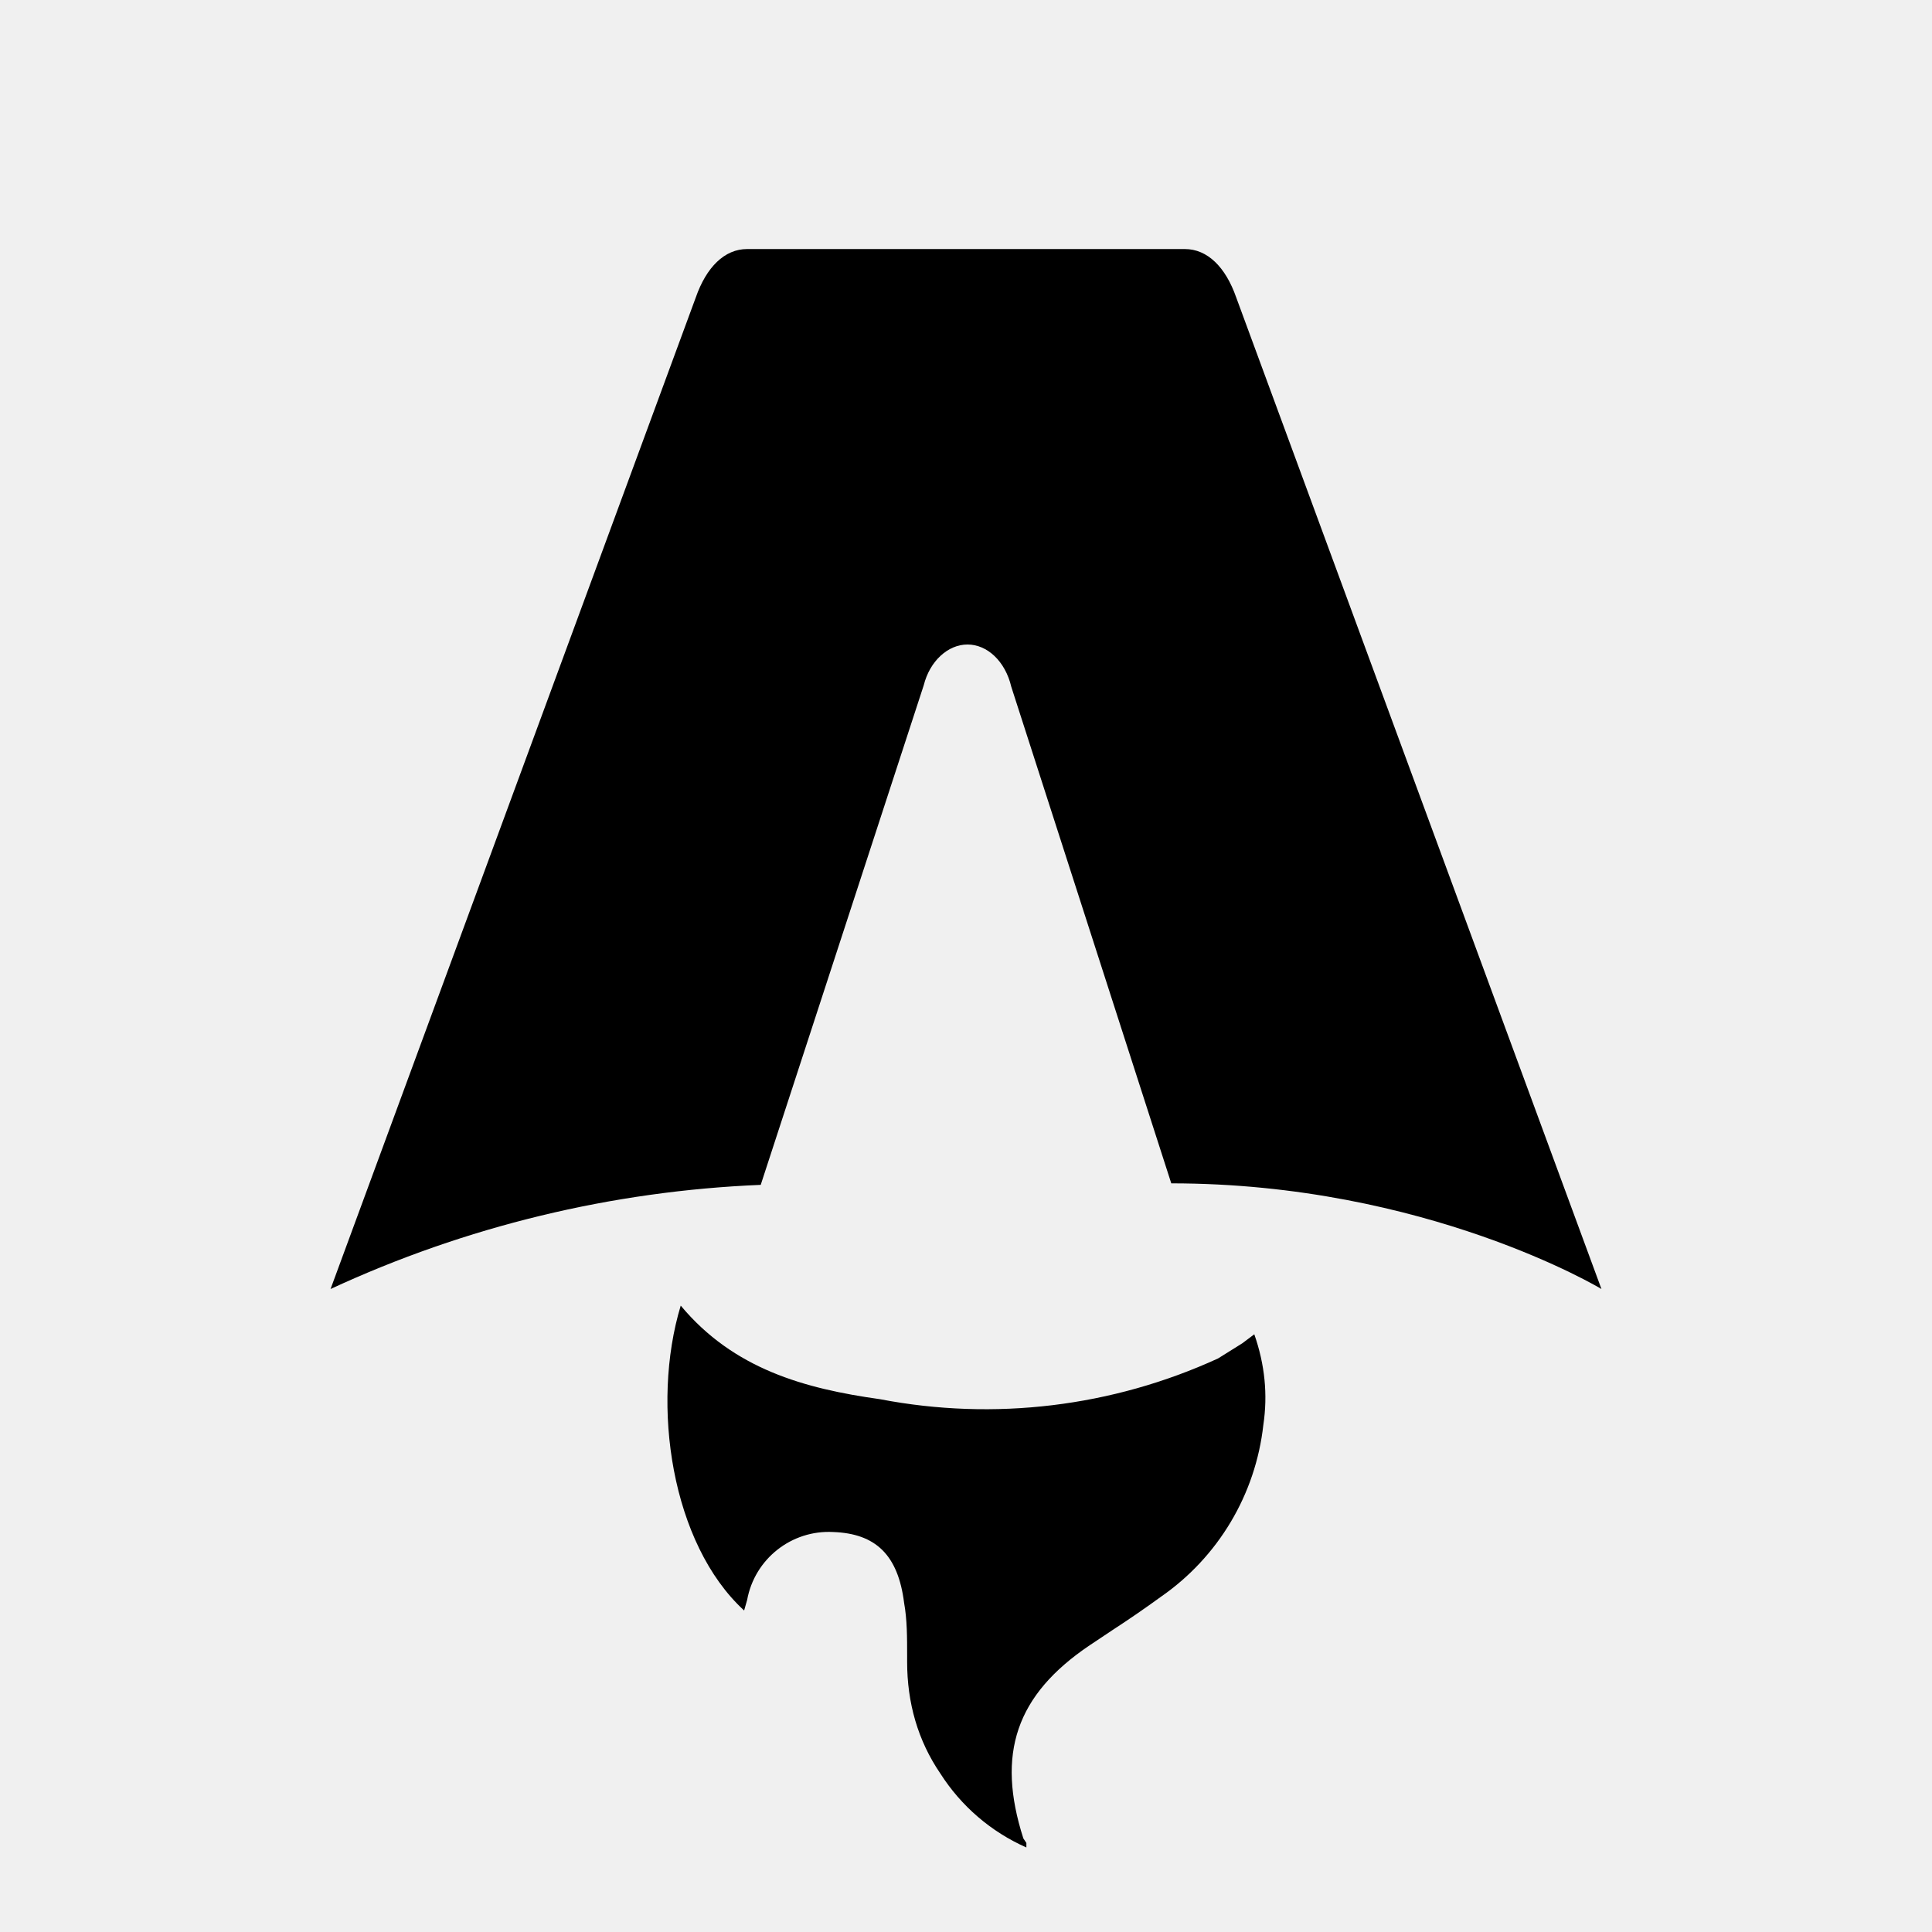
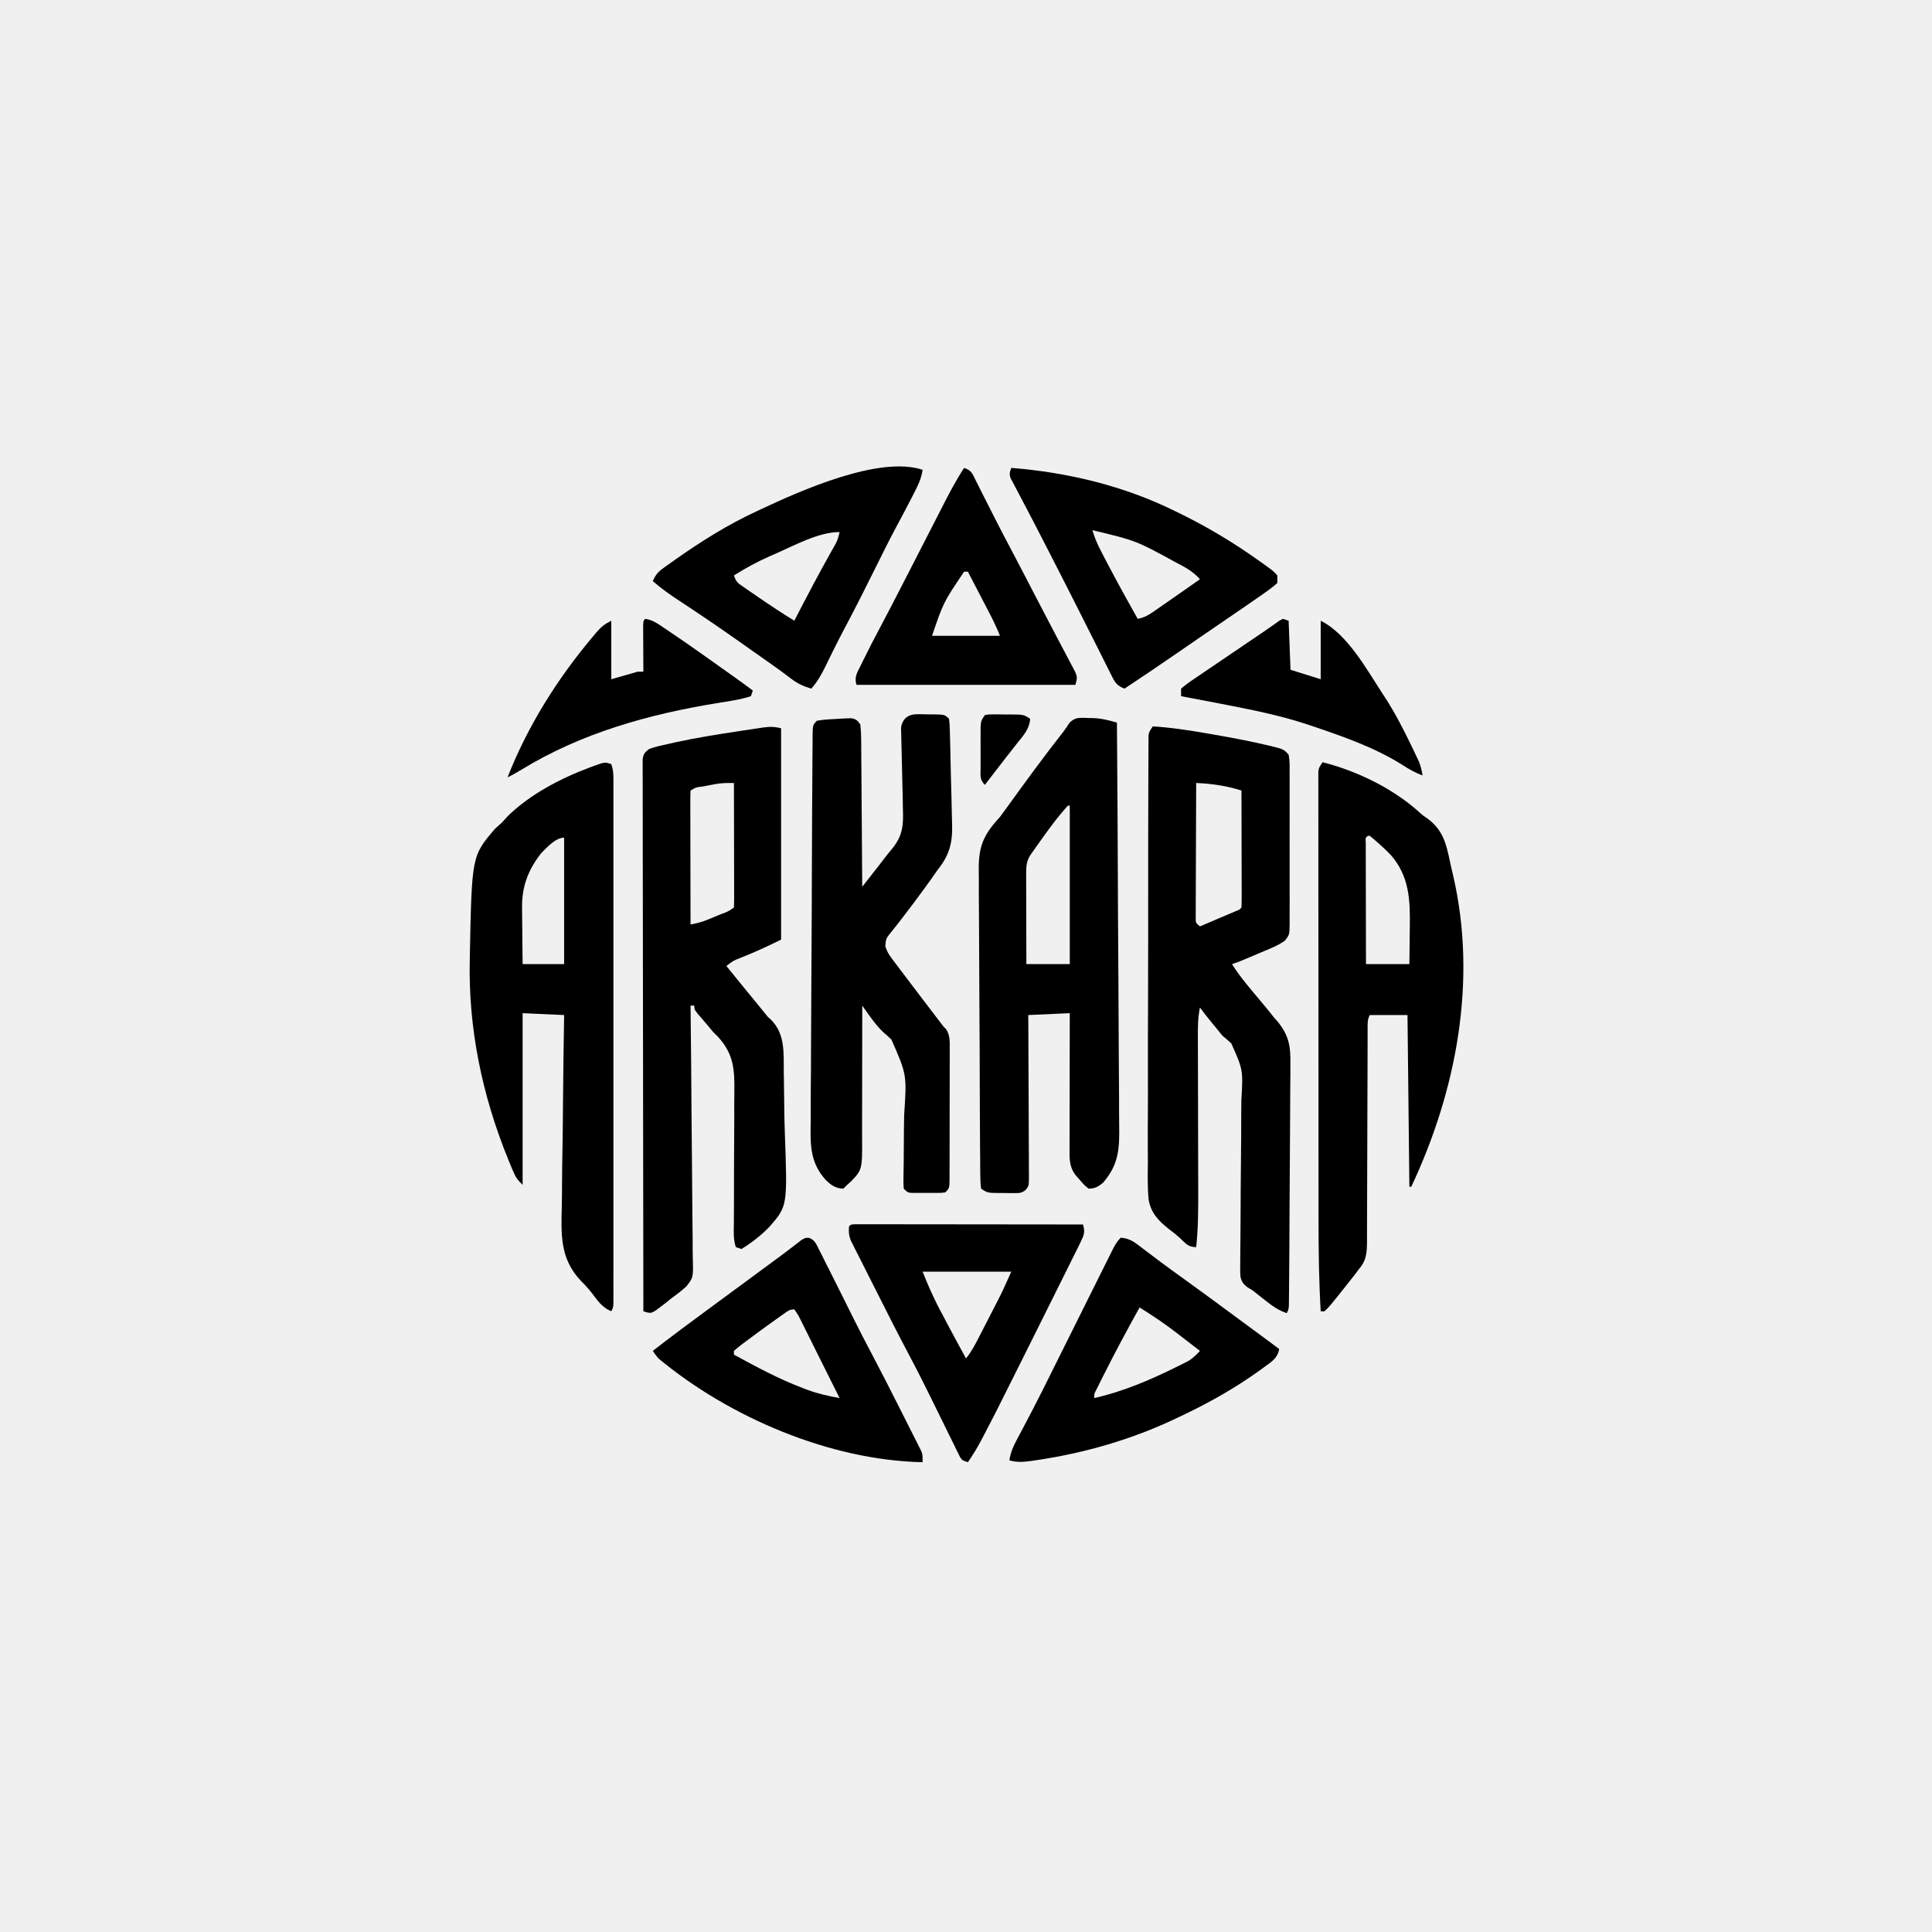
- <svg xmlns="http://www.w3.org/2000/svg" fill="none" viewBox="0 0 128 128">
-   <path d="M50.4 78.5a75.1 75.1 0 0 0-28.5 6.9l24.2-65.7c.7-2 1.9-3.2 3.4-3.2h29c1.5 0 2.7 1.2 3.4 3.2l24.2 65.7s-11.6-7-28.5-7L67 45.5c-.4-1.7-1.6-2.8-2.9-2.8-1.3 0-2.5 1.1-2.9 2.7L50.4 78.5Zm-1.1 28.2Zm-4.2-20.2c-2 6.6-.6 15.8 4.2 20.2a17.5 17.5 0 0 1 .2-.7 5.5 5.5 0 0 1 5.7-4.5c2.8.1 4.3 1.5 4.7 4.7.2 1.1.2 2.3.2 3.5v.4c0 2.7.7 5.2 2.2 7.4a13 13 0 0 0 5.7 4.9v-.3l-.2-.3c-1.8-5.6-.5-9.5 4.4-12.8l1.5-1a73 73 0 0 0 3.2-2.2 16 16 0 0 0 6.8-11.4c.3-2 .1-4-.6-6l-.8.6-1.6 1a37 37 0 0 1-22.4 2.7c-5-.7-9.7-2-13.2-6.2Z" />
-   <style>
-         path { fill: #000; }
-         @media (prefers-color-scheme: dark) {
-             path { fill: #FFF; }
-         }
-     </style>
+ <svg xmlns="http://www.w3.org/2000/svg" version="1.1" width="1024" height="1024">
+   <path d="M0 0 C4.166 1.389 4.486 3.33 6.441 7.211 C6.927 8.163 6.927 8.163 7.422 9.135 C8.478 11.21 9.52 13.293 10.562 15.375 C11.291 16.812 12.021 18.249 12.751 19.685 C14.193 22.519 15.631 25.355 17.066 28.192 C19.369 32.738 21.735 37.25 24.125 41.75 C28.74 50.474 33.277 59.238 37.813 68.004 C40.916 73.996 44.033 79.98 47.186 85.945 C48.767 88.935 50.338 91.929 51.908 94.925 C52.64 96.316 53.376 97.704 54.115 99.091 C55.151 101.034 56.171 102.985 57.188 104.938 C57.759 106.019 58.33 107.101 58.918 108.215 C60 111 60 111 59 115 C20.72 115 -17.56 115 -57 115 C-58.411 110.767 -56.557 108.29 -54.688 104.5 C-54.32 103.739 -53.952 102.977 -53.574 102.193 C-50.64 96.171 -47.547 90.238 -44.401 84.325 C-40.398 76.793 -36.49 69.214 -32.593 61.626 C-31.435 59.37 -30.276 57.115 -29.117 54.861 C-25.543 47.907 -21.973 40.951 -18.414 33.989 C-16.875 30.981 -15.333 27.974 -13.792 24.968 C-13.064 23.548 -12.338 22.128 -11.614 20.707 C-8.003 13.626 -4.37 6.653 0 0 Z M0 55 C-10.975 71.266 -10.975 71.266 -17 89 C-5.12 89 6.76 89 19 89 C17.364 84.91 15.556 81.061 13.523 77.168 C13.193 76.531 12.863 75.895 12.523 75.239 C11.476 73.221 10.426 71.204 9.375 69.188 C8.661 67.813 7.948 66.439 7.234 65.064 C5.492 61.708 3.747 58.354 2 55 C1.34 55 0.68 55 0 55 Z " fill="#000000" transform="translate(511,248)" />
+   <path d="M0 0 C30.048 2.374 59.925 9.57 87 23 C87.877 23.428 88.754 23.855 89.657 24.296 C104.21 31.439 117.799 39.594 131 49 C131.619 49.439 132.238 49.878 132.875 50.331 C139.037 54.767 139.037 54.767 141 57 C141 58.32 141 59.64 141 61 C138.931 62.852 136.962 64.375 134.688 65.938 C134.02 66.411 133.353 66.884 132.666 67.371 C130.455 68.93 128.229 70.467 126 72 C125.235 72.529 124.471 73.057 123.683 73.602 C118.907 76.9 114.112 80.169 109.311 83.429 C105.802 85.815 102.307 88.219 98.812 90.625 C98.165 91.07 97.517 91.516 96.85 91.974 C93.557 94.239 90.266 96.507 86.977 98.777 C78.042 104.941 69.049 111.006 60 117 C56.608 115.616 55.309 114.368 53.676 111.109 C53.263 110.299 52.85 109.489 52.424 108.655 C51.986 107.767 51.549 106.879 51.098 105.965 C50.627 105.035 50.157 104.106 49.673 103.148 C48.125 100.083 46.594 97.01 45.062 93.938 C43.991 91.809 42.918 89.681 41.843 87.554 C39.638 83.185 37.438 78.813 35.242 74.439 C30.854 65.71 26.402 57.013 21.943 48.32 C20.67 45.837 19.399 43.352 18.129 40.867 C13.559 31.931 8.932 23.026 4.241 14.153 C3.846 13.405 3.451 12.658 3.044 11.888 C2.697 11.232 2.35 10.576 1.992 9.901 C1.665 9.273 1.337 8.646 1 8 C0.43 6.959 0.43 6.959 -0.151 5.898 C-1.211 3.527 -0.856 2.397 0 0 Z M43 33 C44.689 38.993 47.603 44.275 50.5 49.75 C51.029 50.757 51.558 51.764 52.103 52.801 C56.927 61.947 61.919 70.995 67 80 C70.279 79.374 72.464 78.204 75.195 76.305 C76.387 75.482 76.387 75.482 77.602 74.643 C78.435 74.06 79.267 73.476 80.125 72.875 C80.974 72.287 81.822 71.699 82.697 71.093 C85.135 69.401 87.568 67.702 90 66 C91.157 65.194 92.315 64.388 93.473 63.582 C95.653 62.061 97.829 60.535 100 59 C96.895 55.552 93.512 53.371 89.438 51.25 C88.787 50.909 88.136 50.567 87.466 50.215 C66.092 38.525 66.092 38.525 43 33 Z " fill="#000000" transform="translate(536,248)" />
+   <path d="M0 0 C-0.622 4.571 -2.472 8.324 -4.562 12.375 C-4.919 13.077 -5.275 13.779 -5.643 14.502 C-8.36 19.827 -11.171 25.1 -14.003 30.364 C-17.828 37.497 -21.408 44.748 -25 52 C-30.291 62.675 -35.641 73.305 -41.236 83.824 C-43.454 88.009 -45.616 92.213 -47.711 96.461 C-48.157 97.365 -48.603 98.269 -49.062 99.201 C-49.914 100.937 -50.761 102.675 -51.602 104.416 C-53.7 108.693 -55.811 112.403 -59 116 C-63.228 114.764 -66.322 113.298 -69.812 110.625 C-70.769 109.908 -71.725 109.192 -72.711 108.453 C-73.235 108.059 -73.76 107.666 -74.3 107.26 C-77.472 104.909 -80.708 102.646 -83.938 100.375 C-84.658 99.868 -85.379 99.36 -86.122 98.837 C-87.637 97.772 -89.152 96.706 -90.667 95.642 C-93.012 93.991 -95.354 92.336 -97.695 90.68 C-107.999 83.411 -118.411 76.333 -128.955 69.417 C-133.879 66.169 -138.577 62.906 -143 59 C-141.648 55.852 -140.31 54.18 -137.535 52.188 C-136.473 51.419 -136.473 51.419 -135.39 50.635 C-134.622 50.096 -133.854 49.556 -133.062 49 C-131.864 48.149 -131.864 48.149 -130.641 47.281 C-117.018 37.702 -103.125 28.996 -88 22 C-87.371 21.703 -86.742 21.406 -86.094 21.1 C-65.008 11.183 -22.982 -7.661 0 0 Z M-78 44.5 C-79.037 44.95 -80.074 45.401 -81.143 45.865 C-87.737 48.798 -93.905 52.137 -100 56 C-98.821 59.536 -97.915 60.039 -94.914 62.109 C-94.07 62.696 -93.226 63.283 -92.356 63.888 C-91.455 64.503 -90.554 65.117 -89.625 65.75 C-88.265 66.689 -88.265 66.689 -86.878 67.647 C-80.674 71.912 -74.411 76.053 -68 80 C-67.694 79.408 -67.388 78.816 -67.073 78.206 C-61.005 66.479 -54.888 54.794 -48.391 43.298 C-47.959 42.525 -47.527 41.753 -47.082 40.957 C-46.703 40.286 -46.324 39.616 -45.933 38.925 C-44.982 36.964 -44.449 35.127 -44 33 C-55.209 33 -67.956 40.11 -78 44.5 Z " fill="#000000" transform="translate(489,249)" />
+   <path d="M0 0 C3.051 0.49 5.188 1.587 7.73 3.301 C8.442 3.777 9.154 4.254 9.888 4.745 C10.647 5.262 11.406 5.779 12.188 6.312 C12.981 6.848 13.775 7.383 14.593 7.935 C22.813 13.504 30.919 19.231 39 25 C40.345 25.957 41.69 26.914 43.035 27.871 C52.996 34.965 52.996 34.965 57 38 C56.67 38.99 56.34 39.98 56 41 C50.217 42.881 44.199 43.676 38.207 44.647 C1.804 50.565 -33.949 60.543 -65.594 79.934 C-68.039 81.417 -70.414 82.793 -73 84 C-62.142 56.437 -46.454 31.547 -27.375 8.938 C-26.648 8.071 -26.648 8.071 -25.906 7.186 C-23.343 4.227 -21.586 2.793 -18 1 C-18 11.23 -18 21.46 -18 32 C-13.38 30.68 -8.76 29.36 -4 28 C-3.01 28 -2.02 28 -1 28 C-1.005 27.187 -1.01 26.375 -1.016 25.537 C-1.037 21.879 -1.05 18.221 -1.062 14.562 C-1.071 13.283 -1.079 12.004 -1.088 10.686 C-1.091 9.471 -1.094 8.256 -1.098 7.004 C-1.103 5.878 -1.108 4.752 -1.114 3.592 C-1 1 -1 1 0 0 Z " fill="#000000" transform="translate(342,328)" />
+   <path d="M0 0 C0.99 0.33 1.98 0.66 3 1 C3.33 9.58 3.66 18.16 4 27 C9.28 28.65 14.56 30.3 20 32 C20 21.77 20 11.54 20 1 C34.28 8.14 44.452 26.954 53 40 C53.583 40.89 53.583 40.89 54.179 41.798 C59.432 49.922 63.8 58.414 68 67.125 C68.481 68.122 68.963 69.118 69.459 70.145 C69.906 71.09 70.352 72.034 70.812 73.008 C71.211 73.85 71.609 74.692 72.02 75.559 C73.014 78.035 73.564 80.373 74 83 C70.004 81.558 66.686 79.619 63.125 77.312 C48.439 68.12 32.336 62.541 16 57 C15.137 56.707 14.275 56.414 13.386 56.112 C-1.764 51.059 -17.342 48.033 -33 45 C-34.104 44.785 -35.209 44.571 -36.347 44.35 C-42.227 43.211 -48.111 42.094 -54 41 C-54 39.68 -54 38.36 -54 37 C-51.79 35.103 -49.666 33.538 -47.25 31.938 C-46.517 31.437 -45.784 30.936 -45.029 30.419 C-43.342 29.269 -41.65 28.125 -39.955 26.987 C-36.611 24.739 -33.282 22.47 -29.953 20.199 C-19.019 12.748 -19.019 12.748 -13.719 9.187 C-11.214 7.504 -8.725 5.805 -6.262 4.062 C-5.065 3.223 -5.065 3.223 -3.844 2.367 C-3.165 1.881 -2.486 1.395 -1.787 0.894 C-0.902 0.451 -0.902 0.451 0 0 Z " fill="#000000" transform="translate(680,328)" />
+   <path d="M0 0 C1.253 0.006 1.253 0.006 2.531 0.012 C3.395 0.036 4.259 0.061 5.148 0.086 C6.456 0.088 6.456 0.088 7.789 0.09 C14.242 0.18 14.242 0.18 16.523 2.461 C16.849 5.247 16.849 5.247 16.953 8.847 C16.975 9.503 16.996 10.159 17.018 10.834 C17.085 13.01 17.136 15.187 17.184 17.363 C17.202 18.109 17.219 18.855 17.238 19.623 C17.332 23.578 17.414 27.532 17.486 31.488 C17.563 35.55 17.682 39.61 17.811 43.672 C17.903 46.812 17.962 49.953 18.013 53.095 C18.043 54.59 18.085 56.086 18.139 57.581 C18.497 67.78 16.986 74.358 10.523 82.461 C9.458 83.974 8.398 85.492 7.348 87.016 C6.306 88.458 5.26 89.899 4.211 91.336 C3.654 92.103 3.097 92.871 2.523 93.661 C-0.911 98.375 -4.409 103.035 -7.977 107.648 C-8.767 108.673 -9.557 109.698 -10.371 110.754 C-11.646 112.393 -12.932 114.023 -14.238 115.637 C-16.881 118.889 -16.881 118.889 -17.252 122.904 C-16.451 125.544 -15.532 127.174 -13.879 129.367 C-13.332 130.101 -12.785 130.835 -12.222 131.592 C-11.327 132.764 -11.327 132.764 -10.414 133.961 C-9.493 135.189 -9.493 135.189 -8.553 136.442 C-6.538 139.122 -4.508 141.792 -2.477 144.461 C-1.016 146.387 0.445 148.312 1.906 150.238 C5.24 154.626 8.584 159.006 11.936 163.381 C12.46 164.067 12.984 164.754 13.523 165.461 C14.304 166.269 14.304 166.269 15.099 167.094 C17.118 170.449 16.935 173.61 16.896 177.411 C16.899 178.208 16.903 179.005 16.907 179.826 C16.915 182.457 16.901 185.088 16.887 187.719 C16.886 189.547 16.887 191.375 16.888 193.203 C16.888 197.031 16.878 200.859 16.86 204.687 C16.837 209.601 16.836 214.515 16.843 219.43 C16.846 223.202 16.84 226.975 16.83 230.748 C16.826 232.561 16.825 234.373 16.827 236.186 C16.827 238.714 16.814 241.242 16.798 243.77 C16.801 244.523 16.803 245.277 16.806 246.053 C16.752 251.232 16.752 251.232 14.523 253.461 C12.492 253.72 12.492 253.72 10.023 253.727 C9.137 253.729 8.25 253.732 7.336 253.734 C6.408 253.727 5.48 253.719 4.523 253.711 C3.595 253.719 2.667 253.726 1.711 253.734 C0.381 253.731 0.381 253.731 -0.977 253.727 C-1.791 253.724 -2.606 253.722 -3.445 253.72 C-5.477 253.461 -5.477 253.461 -7.477 251.461 C-7.674 248.664 -7.674 248.664 -7.605 245.046 C-7.586 243.68 -7.567 242.313 -7.548 240.946 C-7.527 239.856 -7.527 239.856 -7.506 238.744 C-7.442 234.875 -7.437 231.005 -7.422 227.135 C-7.398 222.219 -7.358 217.305 -7.254 212.39 C-5.831 191.106 -5.831 191.106 -13.984 172.473 C-15.487 171.012 -17.032 169.638 -18.627 168.28 C-22.786 164.189 -26.073 159.181 -29.477 154.461 C-29.474 155.518 -29.471 156.576 -29.467 157.665 C-29.443 167.655 -29.456 177.644 -29.505 187.634 C-29.529 192.769 -29.54 197.904 -29.521 203.039 C-29.504 207.999 -29.52 212.959 -29.56 217.919 C-29.569 219.807 -29.567 221.695 -29.551 223.583 C-29.42 241.461 -29.42 241.461 -35.782 247.989 C-36.621 248.718 -36.621 248.718 -37.477 249.461 C-38.467 250.451 -38.467 250.451 -39.477 251.461 C-43.531 251.365 -45.906 249.71 -48.764 246.911 C-57.6 237.183 -56.979 227.312 -56.757 214.72 C-56.757 212.436 -56.762 210.151 -56.772 207.867 C-56.783 201.697 -56.727 195.53 -56.658 189.361 C-56.596 182.9 -56.596 176.439 -56.588 169.977 C-56.567 159.141 -56.506 148.305 -56.416 137.469 C-56.324 126.319 -56.26 115.169 -56.232 104.019 C-56.23 103.33 -56.228 102.642 -56.226 101.933 C-56.219 99.165 -56.212 96.398 -56.206 93.631 C-56.174 81.07 -56.117 68.51 -56.059 55.949 C-56.053 54.673 -56.047 53.398 -56.042 52.083 C-56.009 44.767 -55.965 37.451 -55.904 30.134 C-55.887 27.915 -55.873 25.695 -55.863 23.475 C-55.848 20.457 -55.821 17.44 -55.791 14.422 C-55.789 13.534 -55.788 12.646 -55.786 11.731 C-55.705 5.69 -55.705 5.69 -53.477 3.461 C-49.843 2.803 -46.161 2.665 -42.477 2.461 C-41.612 2.407 -40.747 2.353 -39.855 2.297 C-38.678 2.254 -38.678 2.254 -37.477 2.211 C-36.775 2.185 -36.074 2.159 -35.352 2.133 C-32.687 2.599 -32.051 3.234 -30.477 5.461 C-30.167 8.277 -30.039 10.877 -30.044 13.696 C-30.034 14.535 -30.024 15.375 -30.013 16.239 C-29.983 19.015 -29.974 21.79 -29.965 24.566 C-29.948 26.49 -29.93 28.414 -29.91 30.338 C-29.863 35.403 -29.833 40.468 -29.807 45.533 C-29.777 50.701 -29.731 55.869 -29.686 61.037 C-29.599 71.178 -29.532 81.32 -29.477 91.461 C-27.285 88.673 -25.099 85.88 -22.914 83.086 C-22.305 82.311 -21.696 81.536 -21.068 80.738 C-19.821 79.142 -18.587 77.535 -17.365 75.92 C-16.108 74.284 -14.809 72.679 -13.469 71.111 C-7.864 64.137 -7.586 58.472 -7.934 49.719 C-7.963 47.754 -7.993 45.79 -8.021 43.825 C-8.069 41.102 -8.149 38.38 -8.229 35.657 C-8.368 30.867 -8.476 26.077 -8.554 21.286 C-8.598 18.741 -8.663 16.197 -8.75 13.653 C-8.773 12.504 -8.796 11.356 -8.82 10.172 C-8.85 9.163 -8.88 8.154 -8.91 7.115 C-8.087 2.076 -4.912 -0.053 0 0 Z " fill="#000000" transform="translate(486.4766,378.5391)" />
+   <path d="M0 0 C2.107 -0.372 2.107 -0.372 4.684 -0.363 C5.611 -0.363 6.539 -0.362 7.494 -0.361 C8.465 -0.345 9.437 -0.329 10.438 -0.312 C11.405 -0.316 12.372 -0.319 13.369 -0.322 C20.599 -0.267 20.599 -0.267 24 2 C23.647 7.47 20.341 10.888 17.062 15 C16.482 15.742 15.902 16.485 15.304 17.25 C14.117 18.768 12.927 20.283 11.733 21.796 C9.19 25.03 6.689 28.296 4.188 31.562 C3.369 32.627 2.55 33.69 1.73 34.754 C0.874 35.866 0.874 35.866 0 37 C-2.899 34.101 -2.259 31.96 -2.266 27.91 C-2.268 27.21 -2.269 26.509 -2.271 25.788 C-2.273 24.306 -2.269 22.824 -2.261 21.342 C-2.25 19.075 -2.261 16.808 -2.273 14.541 C-2.272 13.102 -2.27 11.662 -2.266 10.223 C-2.263 8.91 -2.261 7.598 -2.259 6.246 C-2 3 -2 3 0 0 Z " fill="#000000" transform="translate(522,379)" />
+   <path d="M0 0 C0.698 0.033 1.396 0.066 2.115 0.1 C3.145 0.108 3.145 0.108 4.195 0.117 C8.855 0.227 12.809 1.226 17.303 2.537 C17.531 31.998 17.708 61.46 17.813 90.922 C17.826 94.405 17.839 97.888 17.852 101.371 C17.855 102.065 17.857 102.758 17.86 103.473 C17.903 114.68 17.982 125.887 18.074 137.095 C18.168 148.606 18.223 160.117 18.244 171.629 C18.257 178.091 18.287 184.551 18.36 191.012 C18.428 197.1 18.449 203.187 18.434 209.275 C18.437 211.503 18.456 213.731 18.495 215.959 C18.698 228.347 18.267 236.823 9.939 246.4 C7.223 248.602 5.78 249.451 2.303 249.537 C-0.119 247.588 -0.119 247.588 -2.447 244.85 C-3.226 243.959 -4.004 243.068 -4.807 242.15 C-8.095 237.604 -7.838 233.295 -7.811 227.831 C-7.811 227.06 -7.811 226.289 -7.811 225.494 C-7.811 222.951 -7.803 220.408 -7.795 217.865 C-7.793 216.1 -7.792 214.334 -7.791 212.569 C-7.787 207.926 -7.777 203.284 -7.766 198.641 C-7.756 193.902 -7.751 189.163 -7.746 184.424 C-7.735 175.128 -7.718 165.833 -7.697 156.537 C-14.957 156.867 -22.217 157.197 -29.697 157.537 C-29.682 160.278 -29.666 163.019 -29.65 165.843 C-29.6 174.887 -29.567 183.932 -29.542 192.976 C-29.526 198.462 -29.505 203.946 -29.471 209.431 C-29.438 214.722 -29.42 220.013 -29.413 225.304 C-29.407 227.325 -29.396 229.346 -29.38 231.367 C-29.358 234.193 -29.355 237.017 -29.357 239.843 C-29.346 240.683 -29.335 241.523 -29.324 242.389 C-29.355 248.116 -29.355 248.116 -31.092 250.252 C-33.178 251.922 -34.392 251.911 -37.041 251.9 C-38.292 251.899 -38.292 251.899 -39.568 251.898 C-40.436 251.882 -41.303 251.866 -42.197 251.85 C-43.499 251.854 -43.499 251.854 -44.826 251.859 C-51.296 251.804 -51.296 251.804 -54.697 249.537 C-55.014 247.077 -55.132 244.864 -55.125 242.399 C-55.135 241.655 -55.145 240.911 -55.154 240.144 C-55.183 237.638 -55.19 235.132 -55.197 232.626 C-55.212 230.834 -55.229 229.042 -55.247 227.25 C-55.29 222.369 -55.314 217.488 -55.331 212.607 C-55.342 209.556 -55.356 206.504 -55.371 203.452 C-55.418 193.897 -55.451 184.343 -55.467 174.788 C-55.486 163.771 -55.547 152.757 -55.646 141.741 C-55.719 133.221 -55.754 124.701 -55.76 116.181 C-55.765 111.096 -55.785 106.012 -55.846 100.927 C-55.903 96.133 -55.911 91.342 -55.883 86.549 C-55.881 84.798 -55.896 83.047 -55.93 81.297 C-56.164 68.35 -53.564 62.066 -44.697 52.537 C-43.422 50.848 -42.166 49.143 -40.947 47.412 C-31.168 33.874 -21.324 20.358 -10.99 7.236 C-9.854 5.743 -8.826 4.17 -7.818 2.588 C-5.259 0.114 -3.505 -0.037 0 0 Z M-8.697 46.537 C-14.38 52.787 -19.317 59.657 -24.197 66.537 C-24.99 67.65 -24.99 67.65 -25.798 68.785 C-26.291 69.487 -26.783 70.189 -27.291 70.912 C-27.731 71.539 -28.171 72.165 -28.625 72.811 C-30.686 76.129 -30.82 78.942 -30.811 82.743 C-30.811 83.804 -30.811 84.865 -30.811 85.958 C-30.805 87.102 -30.8 88.245 -30.795 89.424 C-30.794 90.596 -30.792 91.768 -30.791 92.976 C-30.785 96.725 -30.772 100.475 -30.76 104.225 C-30.755 106.764 -30.75 109.304 -30.746 111.844 C-30.736 118.075 -30.716 124.306 -30.697 130.537 C-23.107 130.537 -15.517 130.537 -7.697 130.537 C-7.697 102.817 -7.697 75.097 -7.697 46.537 C-8.027 46.537 -8.357 46.537 -8.697 46.537 Z " fill="#000000" transform="translate(574.6973,380.4629)" />
+   <path d="M0 0 C9.765 0.587 19.315 2.072 28.938 3.75 C29.704 3.883 30.47 4.015 31.259 4.152 C40.697 5.79 50.106 7.514 59.438 9.688 C60.27 9.877 61.102 10.067 61.959 10.263 C69.37 12.082 69.37 12.082 72 15 C72.616 18.021 72.546 21.016 72.518 24.09 C72.525 25.02 72.532 25.95 72.539 26.909 C72.556 29.99 72.545 33.071 72.531 36.152 C72.534 38.291 72.538 40.429 72.543 42.568 C72.549 47.053 72.54 51.537 72.521 56.022 C72.499 61.774 72.512 67.525 72.536 73.276 C72.55 77.694 72.546 82.111 72.535 86.528 C72.533 88.649 72.536 90.769 72.545 92.89 C72.555 95.854 72.54 98.817 72.518 101.781 C72.526 102.66 72.534 103.538 72.542 104.443 C72.459 110.39 72.459 110.39 70.125 113.491 C67.722 115.198 65.398 116.392 62.684 117.543 C61.672 117.977 60.661 118.411 59.619 118.857 C58.569 119.296 57.519 119.735 56.438 120.188 C54.857 120.863 54.857 120.863 53.244 121.553 C45.67 124.777 45.67 124.777 42 126 C46.416 133.105 51.965 139.352 57.305 145.77 C58.05 146.671 58.795 147.572 59.562 148.5 C60.224 149.294 60.885 150.088 61.566 150.906 C62.771 152.438 62.771 152.438 64 154 C64.968 155.089 64.968 155.089 65.955 156.201 C72.282 163.861 73.127 169.686 72.924 179.436 C72.923 180.853 72.926 182.27 72.932 183.687 C72.939 187.501 72.896 191.313 72.844 195.127 C72.798 199.127 72.796 203.128 72.789 207.128 C72.772 213.833 72.726 220.538 72.658 227.243 C72.564 236.708 72.52 246.172 72.488 255.636 C72.441 268.309 72.381 280.981 72.259 293.653 C72.247 295.025 72.236 296.396 72.227 297.768 C72.214 299.634 72.194 301.5 72.174 303.367 C72.165 304.412 72.155 305.458 72.145 306.536 C72 309 72 309 71 311 C66.556 309.519 63.189 307.067 59.562 304.188 C59.015 303.761 58.468 303.335 57.904 302.896 C56.259 301.609 54.623 300.315 53 299 C51.986 298.378 50.972 297.757 49.927 297.116 C47.831 295.347 47.086 294.373 46.463 291.675 C46.284 288.662 46.296 285.701 46.37 282.683 C46.374 281.539 46.378 280.396 46.381 279.217 C46.393 276.734 46.418 274.252 46.456 271.769 C46.512 267.834 46.529 263.9 46.535 259.964 C46.554 250.185 46.628 240.406 46.732 230.628 C46.82 222.371 46.872 214.116 46.872 205.859 C46.882 203.255 46.909 200.652 46.953 198.049 C47.869 182.059 47.869 182.059 41.616 168.026 C40.12 166.636 38.587 165.285 37 164 C36.056 162.912 35.136 161.802 34.258 160.66 C32.821 158.91 31.383 157.16 29.945 155.41 C28.247 153.306 26.605 151.176 25 149 C23.847 154.489 23.873 159.81 23.902 165.389 C23.905 166.939 23.905 166.939 23.907 168.52 C23.911 170.76 23.917 172.999 23.925 175.238 C23.938 178.792 23.944 182.345 23.949 185.899 C23.962 194.73 23.986 203.561 24.01 212.392 C24.03 219.85 24.046 227.307 24.056 234.765 C24.062 238.248 24.075 241.731 24.088 245.215 C24.111 255.522 24.124 265.741 23 276 C18.812 276 17.558 274.21 14.619 271.382 C12.692 269.629 10.845 268.132 8.761 266.602 C3.184 262.215 -1.008 257.991 -2.203 250.784 C-2.821 244.311 -2.699 237.842 -2.599 231.347 C-2.609 228.858 -2.624 226.368 -2.644 223.878 C-2.679 217.845 -2.655 211.815 -2.603 205.783 C-2.546 198.754 -2.561 191.726 -2.579 184.698 C-2.61 172.162 -2.582 159.627 -2.518 147.091 C-2.455 134.929 -2.426 122.768 -2.438 110.605 C-2.438 109.855 -2.439 109.104 -2.44 108.331 C-2.443 105.314 -2.446 102.297 -2.449 99.279 C-2.462 86.279 -2.453 73.278 -2.436 60.277 C-2.434 58.875 -2.433 57.473 -2.431 56.072 C-2.422 47.388 -2.4 38.705 -2.358 30.021 C-2.347 27.6 -2.34 25.179 -2.336 22.759 C-2.33 19.465 -2.312 16.172 -2.29 12.878 C-2.291 11.911 -2.292 10.945 -2.293 9.948 C-2.284 9.069 -2.276 8.19 -2.267 7.284 C-2.264 6.524 -2.26 5.763 -2.257 4.98 C-2 3 -2 3 0 0 Z M23 30 C22.954 39.614 22.918 49.228 22.896 58.842 C22.886 63.305 22.872 67.769 22.849 72.233 C22.827 76.538 22.815 80.843 22.81 85.149 C22.807 86.794 22.799 88.439 22.789 90.084 C22.774 92.383 22.772 94.681 22.773 96.98 C22.769 98.29 22.764 99.6 22.759 100.95 C22.677 104.109 22.677 104.109 25 106 C28.481 104.525 31.959 103.044 35.438 101.562 C36.431 101.142 37.424 100.721 38.447 100.287 C39.392 99.884 40.336 99.481 41.309 99.066 C42.183 98.695 43.058 98.323 43.959 97.94 C45.949 97.166 45.949 97.166 47 96 C47.094 94.067 47.117 92.13 47.114 90.195 C47.113 88.333 47.113 88.333 47.113 86.434 C47.108 85.069 47.103 83.705 47.098 82.34 C47.096 80.951 47.094 79.563 47.093 78.174 C47.09 74.513 47.08 70.852 47.069 67.19 C47.058 63.457 47.054 59.724 47.049 55.99 C47.038 48.66 47.021 41.33 47 34 C39.003 31.452 31.375 30.386 23 30 Z " fill="#000000" transform="translate(611,385)" />
+   <path d="M0 0 C0 36.96 0 73.92 0 112 C-7.059 115.529 -13.965 118.707 -21.27 121.58 C-25.481 123.232 -25.481 123.232 -29 126 C-27.021 128.438 -25.042 130.875 -23.062 133.312 C-22.47 134.042 -21.878 134.772 -21.267 135.524 C-17.26 140.456 -13.238 145.375 -9.195 150.277 C-8.471 151.176 -7.746 152.074 -7 153 C-6.161 153.75 -6.161 153.75 -5.304 154.514 C2.333 162.246 1.284 172.307 1.422 182.484 C1.442 183.476 1.461 184.468 1.482 185.489 C1.586 190.746 1.651 196.001 1.682 201.259 C1.712 205.569 1.809 209.869 1.969 214.176 C3.392 253.269 3.392 253.269 -6.198 264.235 C-10.605 268.819 -15.6 272.652 -21 276 C-21.99 275.67 -22.98 275.34 -24 275 C-25.347 270.959 -25.094 267.081 -25.047 262.87 C-25.034 260.93 -25.021 258.991 -25.009 257.052 C-25.001 256.022 -24.993 254.992 -24.985 253.931 C-24.943 247.319 -24.955 240.707 -24.955 234.094 C-24.952 228.291 -24.932 222.489 -24.873 216.686 C-24.818 211.067 -24.812 205.45 -24.838 199.83 C-24.839 197.698 -24.823 195.565 -24.788 193.432 C-24.597 181.1 -24.972 172.747 -33.544 163.423 C-34.355 162.623 -35.165 161.824 -36 161 C-37.069 159.737 -38.127 158.465 -39.164 157.176 C-40.83 155.238 -42.497 153.3 -44.164 151.363 C-46 149 -46 149 -46 147 C-46.66 147 -47.32 147 -48 147 C-47.991 147.744 -47.982 148.488 -47.972 149.255 C-47.751 167.384 -47.586 185.512 -47.482 203.642 C-47.43 212.409 -47.36 221.176 -47.246 229.943 C-47.146 237.587 -47.081 245.23 -47.059 252.874 C-47.046 256.92 -47.016 260.964 -46.943 265.01 C-46.874 268.823 -46.854 272.634 -46.869 276.447 C-46.866 277.842 -46.846 279.236 -46.808 280.63 C-46.532 291.125 -46.532 291.125 -50.189 295.796 C-52.693 298.075 -55.227 300.062 -58 302 C-59.085 302.882 -60.167 303.769 -61.242 304.664 C-62.111 305.311 -62.98 305.958 -63.875 306.625 C-64.759 307.298 -65.644 307.971 -66.555 308.664 C-69 310 -69 310 -71.153 309.583 C-71.762 309.391 -72.372 309.198 -73 309 C-73.069 271.47 -73.122 233.94 -73.153 196.409 C-73.157 191.982 -73.161 187.555 -73.165 183.127 C-73.166 182.246 -73.166 181.364 -73.167 180.456 C-73.18 166.17 -73.204 151.885 -73.231 137.599 C-73.259 122.948 -73.276 108.298 -73.282 93.647 C-73.286 84.601 -73.299 75.556 -73.324 66.511 C-73.34 60.314 -73.344 54.117 -73.341 47.92 C-73.339 44.341 -73.342 40.762 -73.358 37.183 C-73.375 33.309 -73.369 29.435 -73.361 25.56 C-73.37 24.421 -73.378 23.282 -73.387 22.108 C-73.381 21.075 -73.375 20.041 -73.369 18.976 C-73.37 18.081 -73.371 17.186 -73.373 16.264 C-72.922 13.528 -72.169 12.671 -70 11 C-66.548 9.687 -62.912 8.994 -59.312 8.188 C-58.205 7.935 -57.098 7.683 -55.957 7.424 C-44.92 5.021 -33.789 3.255 -22.625 1.562 C-21.731 1.425 -20.837 1.288 -19.916 1.146 C-17.354 0.756 -14.791 0.377 -12.227 0.004 C-11.069 -0.172 -11.069 -0.172 -9.888 -0.352 C-6.131 -0.881 -3.744 -0.936 0 0 Z M-35.051 29.621 C-36.098 29.817 -36.098 29.817 -37.166 30.018 C-37.874 30.156 -38.583 30.295 -39.312 30.438 C-40.04 30.572 -40.768 30.707 -41.518 30.846 C-45.056 31.274 -45.056 31.274 -48 33 C-48.094 35.209 -48.117 37.42 -48.114 39.631 C-48.114 40.324 -48.114 41.016 -48.114 41.73 C-48.113 44.03 -48.105 46.329 -48.098 48.629 C-48.096 50.219 -48.094 51.81 -48.093 53.4 C-48.09 57.594 -48.08 61.788 -48.069 65.982 C-48.058 70.258 -48.054 74.534 -48.049 78.811 C-48.038 87.207 -48.021 95.604 -48 104 C-44.773 103.382 -41.865 102.665 -38.828 101.406 C-38.082 101.098 -37.335 100.79 -36.566 100.473 C-35.802 100.152 -35.038 99.831 -34.25 99.5 C-33.47 99.179 -32.69 98.858 -31.887 98.527 C-28.176 97.199 -28.176 97.199 -25 95 C-24.906 92.944 -24.883 90.886 -24.886 88.828 C-24.886 88.184 -24.886 87.54 -24.886 86.877 C-24.887 84.739 -24.895 82.602 -24.902 80.465 C-24.904 78.987 -24.906 77.508 -24.907 76.03 C-24.91 72.132 -24.92 68.234 -24.931 64.336 C-24.942 60.362 -24.946 56.387 -24.951 52.412 C-24.962 44.608 -24.979 36.804 -25 29 C-28.433 28.981 -31.673 28.984 -35.051 29.621 Z " fill="#000000" transform="translate(414,386)" />
+   <path d="M0 0 C17.91 4.521 36.574 13.543 50.469 25.785 C52.962 28.041 52.962 28.041 55.719 29.934 C63.83 36.053 65.503 43.042 67.49 52.566 C67.99 54.952 68.544 57.318 69.113 59.688 C82.138 115.382 71.019 173.994 47 225 C46.67 225 46.34 225 46 225 C45.67 194.97 45.34 164.94 45 134 C38.4 134 31.8 134 25 134 C23.746 136.509 23.873 138.213 23.869 141.022 C23.865 142.084 23.861 143.147 23.857 144.242 C23.857 145.413 23.858 146.584 23.858 147.79 C23.855 149.019 23.851 150.249 23.848 151.515 C23.84 154.193 23.835 156.87 23.831 159.548 C23.825 163.784 23.809 168.02 23.79 172.256 C23.784 173.706 23.777 175.156 23.771 176.606 C23.768 177.333 23.765 178.059 23.761 178.807 C23.719 188.671 23.686 198.534 23.674 208.397 C23.666 215.048 23.643 221.699 23.605 228.35 C23.585 231.869 23.573 235.388 23.578 238.907 C23.583 242.836 23.558 246.764 23.53 250.692 C23.537 251.855 23.543 253.018 23.55 254.216 C23.477 260.47 23.172 264.23 19 269 C18.33 269.91 18.33 269.91 17.647 270.839 C17.252 271.344 16.857 271.848 16.449 272.367 C16.001 272.939 15.553 273.512 15.092 274.101 C14.628 274.686 14.165 275.272 13.688 275.875 C13.205 276.485 12.723 277.095 12.227 277.723 C3.673 288.49 3.673 288.49 1 291 C0.34 291 -0.32 291 -1 291 C-1.934 275.042 -2.149 259.136 -2.145 243.154 C-2.148 240.525 -2.152 237.896 -2.155 235.268 C-2.164 228.927 -2.166 222.586 -2.167 216.245 C-2.168 211.094 -2.17 205.943 -2.173 200.792 C-2.182 186.156 -2.186 171.52 -2.185 156.884 C-2.185 156.099 -2.185 155.315 -2.185 154.506 C-2.185 153.72 -2.185 152.934 -2.185 152.125 C-2.185 139.334 -2.194 126.543 -2.208 113.753 C-2.223 100.588 -2.23 87.424 -2.229 74.26 C-2.229 66.881 -2.231 59.502 -2.242 52.123 C-2.252 45.203 -2.252 38.284 -2.245 31.364 C-2.243 28.821 -2.246 26.278 -2.252 23.734 C-2.26 20.275 -2.255 16.815 -2.247 13.356 C-2.252 12.34 -2.258 11.324 -2.263 10.278 C-2.258 9.354 -2.254 8.431 -2.249 7.48 C-2.249 6.682 -2.249 5.883 -2.25 5.06 C-2 3 -2 3 0 0 Z M24 39 C22.696 40.079 22.696 40.079 22.88 42.664 C22.882 43.852 22.884 45.04 22.886 46.264 C22.886 46.918 22.886 47.571 22.886 48.245 C22.887 50.414 22.895 52.584 22.902 54.754 C22.904 56.255 22.906 57.755 22.907 59.256 C22.91 63.213 22.92 67.17 22.931 71.127 C22.942 75.162 22.946 79.197 22.951 83.232 C22.962 91.155 22.98 99.077 23 107 C30.59 107 38.18 107 46 107 C46.069 102.092 46.129 97.186 46.165 92.278 C46.18 90.614 46.2 88.95 46.226 87.286 C46.447 72.899 45.992 60.317 36 49 C32.516 45.464 28.852 42.132 25 39 C24.67 39 24.34 39 24 39 Z " fill="#000000" transform="translate(701,404)" />
+   <path d="M0 0 C0.974 2.921 1.125 4.775 1.126 7.815 C1.128 8.812 1.131 9.81 1.134 10.837 C1.132 11.936 1.129 13.035 1.127 14.167 C1.129 15.914 1.129 15.914 1.132 17.697 C1.135 20.936 1.134 24.175 1.131 27.414 C1.128 30.904 1.132 34.395 1.135 37.886 C1.139 44.726 1.138 51.567 1.135 58.407 C1.133 63.964 1.133 69.521 1.134 75.079 C1.134 75.869 1.134 76.659 1.134 77.473 C1.135 79.077 1.135 80.682 1.135 82.287 C1.138 97.344 1.135 112.401 1.129 127.458 C1.125 140.388 1.126 153.318 1.13 166.249 C1.136 181.252 1.138 196.256 1.135 211.259 C1.134 212.858 1.134 214.457 1.134 216.055 C1.134 217.235 1.134 217.235 1.133 218.439 C1.132 223.992 1.134 229.546 1.136 235.099 C1.139 241.863 1.138 248.626 1.133 255.39 C1.13 258.843 1.129 262.297 1.133 265.75 C1.135 269.487 1.132 273.223 1.127 276.96 C1.13 278.612 1.13 278.612 1.134 280.296 C1.13 281.789 1.13 281.789 1.126 283.311 C1.126 284.175 1.126 285.038 1.125 285.928 C1 288 1 288 0 290 C-4.801 288.05 -7.167 284.468 -10.239 280.435 C-12.056 278.098 -13.967 275.997 -16.072 273.917 C-27.373 262.027 -26.609 249.144 -26.217 233.531 C-26.141 229.986 -26.135 226.442 -26.12 222.897 C-26.083 216.21 -25.985 209.525 -25.864 202.839 C-25.729 195.216 -25.664 187.593 -25.604 179.97 C-25.479 164.312 -25.266 148.656 -25 133 C-32.26 132.67 -39.52 132.34 -47 132 C-47 162.03 -47 192.06 -47 223 C-49.529 220.471 -50.452 219.456 -51.762 216.395 C-52.072 215.671 -52.382 214.947 -52.702 214.202 C-53.027 213.413 -53.352 212.625 -53.688 211.812 C-54.033 210.98 -54.378 210.147 -54.734 209.288 C-68.497 175.411 -75.933 139.648 -75 103 C-74.987 102.285 -74.975 101.569 -74.962 100.832 C-73.919 48.662 -73.919 48.662 -61.625 34.25 C-60.439 33.142 -59.231 32.057 -58 31 C-56.958 29.855 -55.916 28.709 -54.875 27.562 C-43.09 16.039 -26.996 7.597 -11.688 1.875 C-10.869 1.567 -10.05 1.26 -9.207 0.943 C-3.386 -1.129 -3.386 -1.129 0 0 Z M-37 47 C-44.107 55.976 -47.512 65.018 -47.293 76.41 C-47.289 77.263 -47.284 78.116 -47.28 78.995 C-47.263 81.684 -47.226 84.373 -47.188 87.062 C-47.172 88.9 -47.159 90.738 -47.146 92.576 C-47.116 97.051 -47.057 101.525 -47 106 C-39.74 106 -32.48 106 -25 106 C-25 83.89 -25 61.78 -25 39 C-29.622 39 -33.827 43.988 -37 47 Z " fill="#000000" transform="translate(324,405)" />
+   <path d="M0 0 C0.906 0.001 1.812 0.002 2.746 0.003 C3.782 0.001 4.818 0 5.886 -0.001 C7.606 0.004 7.606 0.004 9.361 0.01 C10.56 0.009 11.76 0.009 12.996 0.009 C16.296 0.01 19.595 0.015 22.895 0.022 C26.339 0.028 29.784 0.028 33.229 0.03 C39.756 0.033 46.283 0.041 52.81 0.051 C60.239 0.062 67.668 0.068 75.098 0.073 C90.384 0.083 105.67 0.101 120.956 0.123 C122.152 4.116 121.543 5.713 119.679 9.482 C118.838 11.203 118.838 11.203 117.98 12.958 C117.326 14.264 116.673 15.568 116.019 16.873 C115.33 18.267 114.642 19.662 113.956 21.057 C111.835 25.352 109.696 29.637 107.555 33.921 C105.771 37.493 103.992 41.068 102.214 44.644 C98.009 53.098 93.797 61.549 89.581 69.998 C89.232 70.697 88.884 71.395 88.525 72.115 C74.671 99.882 74.671 99.882 68.229 112.193 C67.846 112.93 67.462 113.667 67.067 114.426 C64.914 118.502 62.58 122.331 59.956 126.123 C56.956 125.123 56.956 125.123 55.789 123.384 C55.418 122.627 55.046 121.869 54.663 121.088 C54.021 119.799 54.021 119.799 53.366 118.484 C52.91 117.542 52.453 116.601 51.983 115.631 C51.26 114.169 51.26 114.169 50.521 112.678 C48.969 109.539 47.431 106.394 45.894 103.248 C43.886 99.165 41.873 95.085 39.858 91.006 C39.357 89.988 38.855 88.97 38.338 87.921 C35.339 81.854 32.268 75.834 29.093 69.857 C23.122 58.618 17.38 47.264 11.666 35.893 C10.43 33.435 9.189 30.98 7.942 28.528 C6.121 24.943 4.315 21.35 2.511 17.756 C1.951 16.66 1.392 15.564 0.816 14.435 C0.308 13.416 -0.2 12.397 -0.724 11.346 C-1.174 10.455 -1.623 9.564 -2.086 8.647 C-3.116 5.934 -3.311 3.999 -3.044 1.123 C-2.044 0.123 -2.044 0.123 0 0 Z M35.956 25.123 C39.656 34.204 39.656 34.204 43.858 42.939 C44.357 43.889 44.855 44.838 45.368 45.816 C45.872 46.763 46.375 47.71 46.894 48.686 C47.393 49.636 47.893 50.587 48.407 51.566 C51.86 58.12 55.393 64.629 58.956 71.123 C61.792 67.642 63.794 63.809 65.827 59.83 C66.191 59.125 66.554 58.419 66.929 57.692 C67.696 56.201 68.462 54.709 69.226 53.217 C70.382 50.958 71.544 48.704 72.708 46.449 C73.456 44.993 74.204 43.537 74.952 42.08 C75.294 41.417 75.636 40.754 75.988 40.071 C78.502 35.146 80.701 30.196 82.956 25.123 C67.446 25.123 51.936 25.123 35.956 25.123 Z " fill="#000000" transform="translate(453.044,648.877)" />
+   <path d="M0 0 C3.015 1.312 3.625 3.145 5.088 6.055 C5.645 7.147 6.202 8.239 6.776 9.364 C7.37 10.562 7.963 11.759 8.556 12.958 C9.177 14.186 9.799 15.414 10.423 16.641 C12.013 19.782 13.587 22.93 15.154 26.082 C16.528 28.844 17.91 31.601 19.291 34.36 C20.74 37.257 22.188 40.154 23.621 43.059 C26.553 48.983 29.598 54.839 32.689 60.68 C37.983 70.696 43.127 80.783 48.21 90.907 C49.205 92.886 50.204 94.863 51.206 96.838 C52.677 99.737 54.137 102.642 55.595 105.547 C56.045 106.43 56.495 107.312 56.959 108.221 C57.367 109.04 57.775 109.859 58.196 110.703 C58.556 111.419 58.917 112.134 59.288 112.871 C60.056 114.895 60.056 114.895 60.056 118.895 C11.062 117.915 -42.431 95.126 -79.944 63.895 C-81.783 61.629 -81.783 61.629 -82.944 59.895 C-73.228 52.325 -63.346 44.995 -53.415 37.709 C-49.421 34.777 -45.432 31.836 -41.444 28.895 C-39.871 27.736 -38.298 26.577 -36.725 25.418 C-32.618 22.393 -28.513 19.365 -24.409 16.337 C-22.787 15.141 -21.164 13.948 -19.539 12.756 C-16.15 10.269 -12.771 7.777 -9.448 5.204 C-8.477 4.462 -7.506 3.721 -6.506 2.958 C-5.703 2.33 -4.9 1.702 -4.073 1.055 C-1.944 -0.105 -1.944 -0.105 0 0 Z M-13.401 40.168 C-14.096 40.659 -14.79 41.15 -15.506 41.655 C-16.249 42.188 -16.991 42.721 -17.756 43.27 C-18.512 43.809 -19.268 44.349 -20.047 44.904 C-24.907 48.389 -29.736 51.913 -34.506 55.52 C-35.06 55.933 -35.613 56.346 -36.183 56.771 C-37.476 57.764 -38.716 58.823 -39.944 59.895 C-39.944 60.555 -39.944 61.215 -39.944 61.895 C-28.05 68.361 -16.179 74.766 -3.506 79.583 C-2.687 79.896 -1.867 80.21 -1.023 80.534 C4.579 82.582 10.184 83.877 16.056 84.895 C15.641 84.065 15.226 83.235 14.799 82.379 C14.509 81.801 14.22 81.222 13.922 80.626 C13.248 79.277 12.573 77.929 11.898 76.58 C9.733 72.253 7.572 67.924 5.418 63.592 C4.157 61.058 2.894 58.524 1.632 55.991 C0.999 54.72 0.367 53.449 -0.264 52.178 C-1.163 50.368 -2.065 48.559 -2.967 46.75 C-3.492 45.695 -4.017 44.639 -4.558 43.552 C-5.944 40.778 -5.944 40.778 -7.944 37.895 C-10.505 37.895 -11.322 38.694 -13.401 40.168 Z " fill="#000000" transform="translate(428.9436,656.105)" />
+   <path d="M0 0 C3.735 0.324 6.061 1.458 9.012 3.703 C9.76 4.265 10.508 4.826 11.279 5.404 C12.471 6.318 12.471 6.318 13.688 7.25 C15.399 8.537 17.111 9.824 18.824 11.109 C20.122 12.089 20.122 12.089 21.447 13.088 C25.261 15.944 29.128 18.723 33 21.5 C41.563 27.663 50.058 33.916 58.543 40.186 C63.644 43.953 68.752 47.711 73.859 51.47 C74.606 52.02 75.352 52.57 76.121 53.137 C76.775 53.618 77.429 54.1 78.103 54.596 C80.075 56.056 82.039 57.526 84 59 C83.155 63.868 79.999 65.731 76.188 68.5 C75.48 69.02 74.773 69.541 74.045 70.077 C60.564 79.811 46.045 87.959 31 95 C29.961 95.494 29.961 95.494 28.902 95.999 C5.589 107.04 -19.239 114.171 -44.75 117.938 C-46.045 118.13 -46.045 118.13 -47.365 118.327 C-51.49 118.879 -54.933 119.199 -59 118 C-58.396 114.085 -57.194 111.096 -55.34 107.605 C-54.793 106.566 -54.245 105.526 -53.682 104.455 C-53.106 103.377 -52.531 102.298 -51.938 101.188 C-48.324 94.364 -44.741 87.533 -41.299 80.622 C-40.954 79.931 -40.609 79.24 -40.253 78.528 C-39.168 76.352 -38.084 74.176 -37 72 C-36.49 70.976 -36.49 70.976 -35.969 69.93 C-34.248 66.476 -32.528 63.021 -30.809 59.566 C-28.127 54.179 -25.442 48.794 -22.756 43.409 C-20.724 39.333 -18.693 35.257 -16.665 31.179 C-14.682 27.191 -12.695 23.205 -10.705 19.219 C-9.951 17.709 -9.199 16.198 -8.449 14.686 C-7.407 12.589 -6.361 10.493 -5.313 8.399 C-5.005 7.777 -4.698 7.154 -4.381 6.513 C-3.107 3.978 -2.022 2.022 0 0 Z M10 37 C3.529 48.639 -2.777 60.347 -8.75 72.25 C-9.275 73.291 -9.8 74.332 -10.341 75.404 C-10.821 76.369 -11.302 77.334 -11.797 78.328 C-12.223 79.183 -12.65 80.038 -13.089 80.919 C-14.134 82.927 -14.134 82.927 -14 85 C0.954 81.638 15.369 75.528 29.062 68.75 C29.901 68.338 30.739 67.926 31.603 67.502 C32.385 67.104 33.167 66.707 33.973 66.297 C34.656 65.95 35.339 65.603 36.043 65.245 C38.365 63.768 40.118 61.998 42 60 C38.735 57.472 35.462 54.954 32.188 52.438 C31.278 51.733 30.369 51.029 29.432 50.303 C23.165 45.498 16.731 41.129 10 37 Z " fill="#000000" transform="translate(594,656)" />
</svg>
